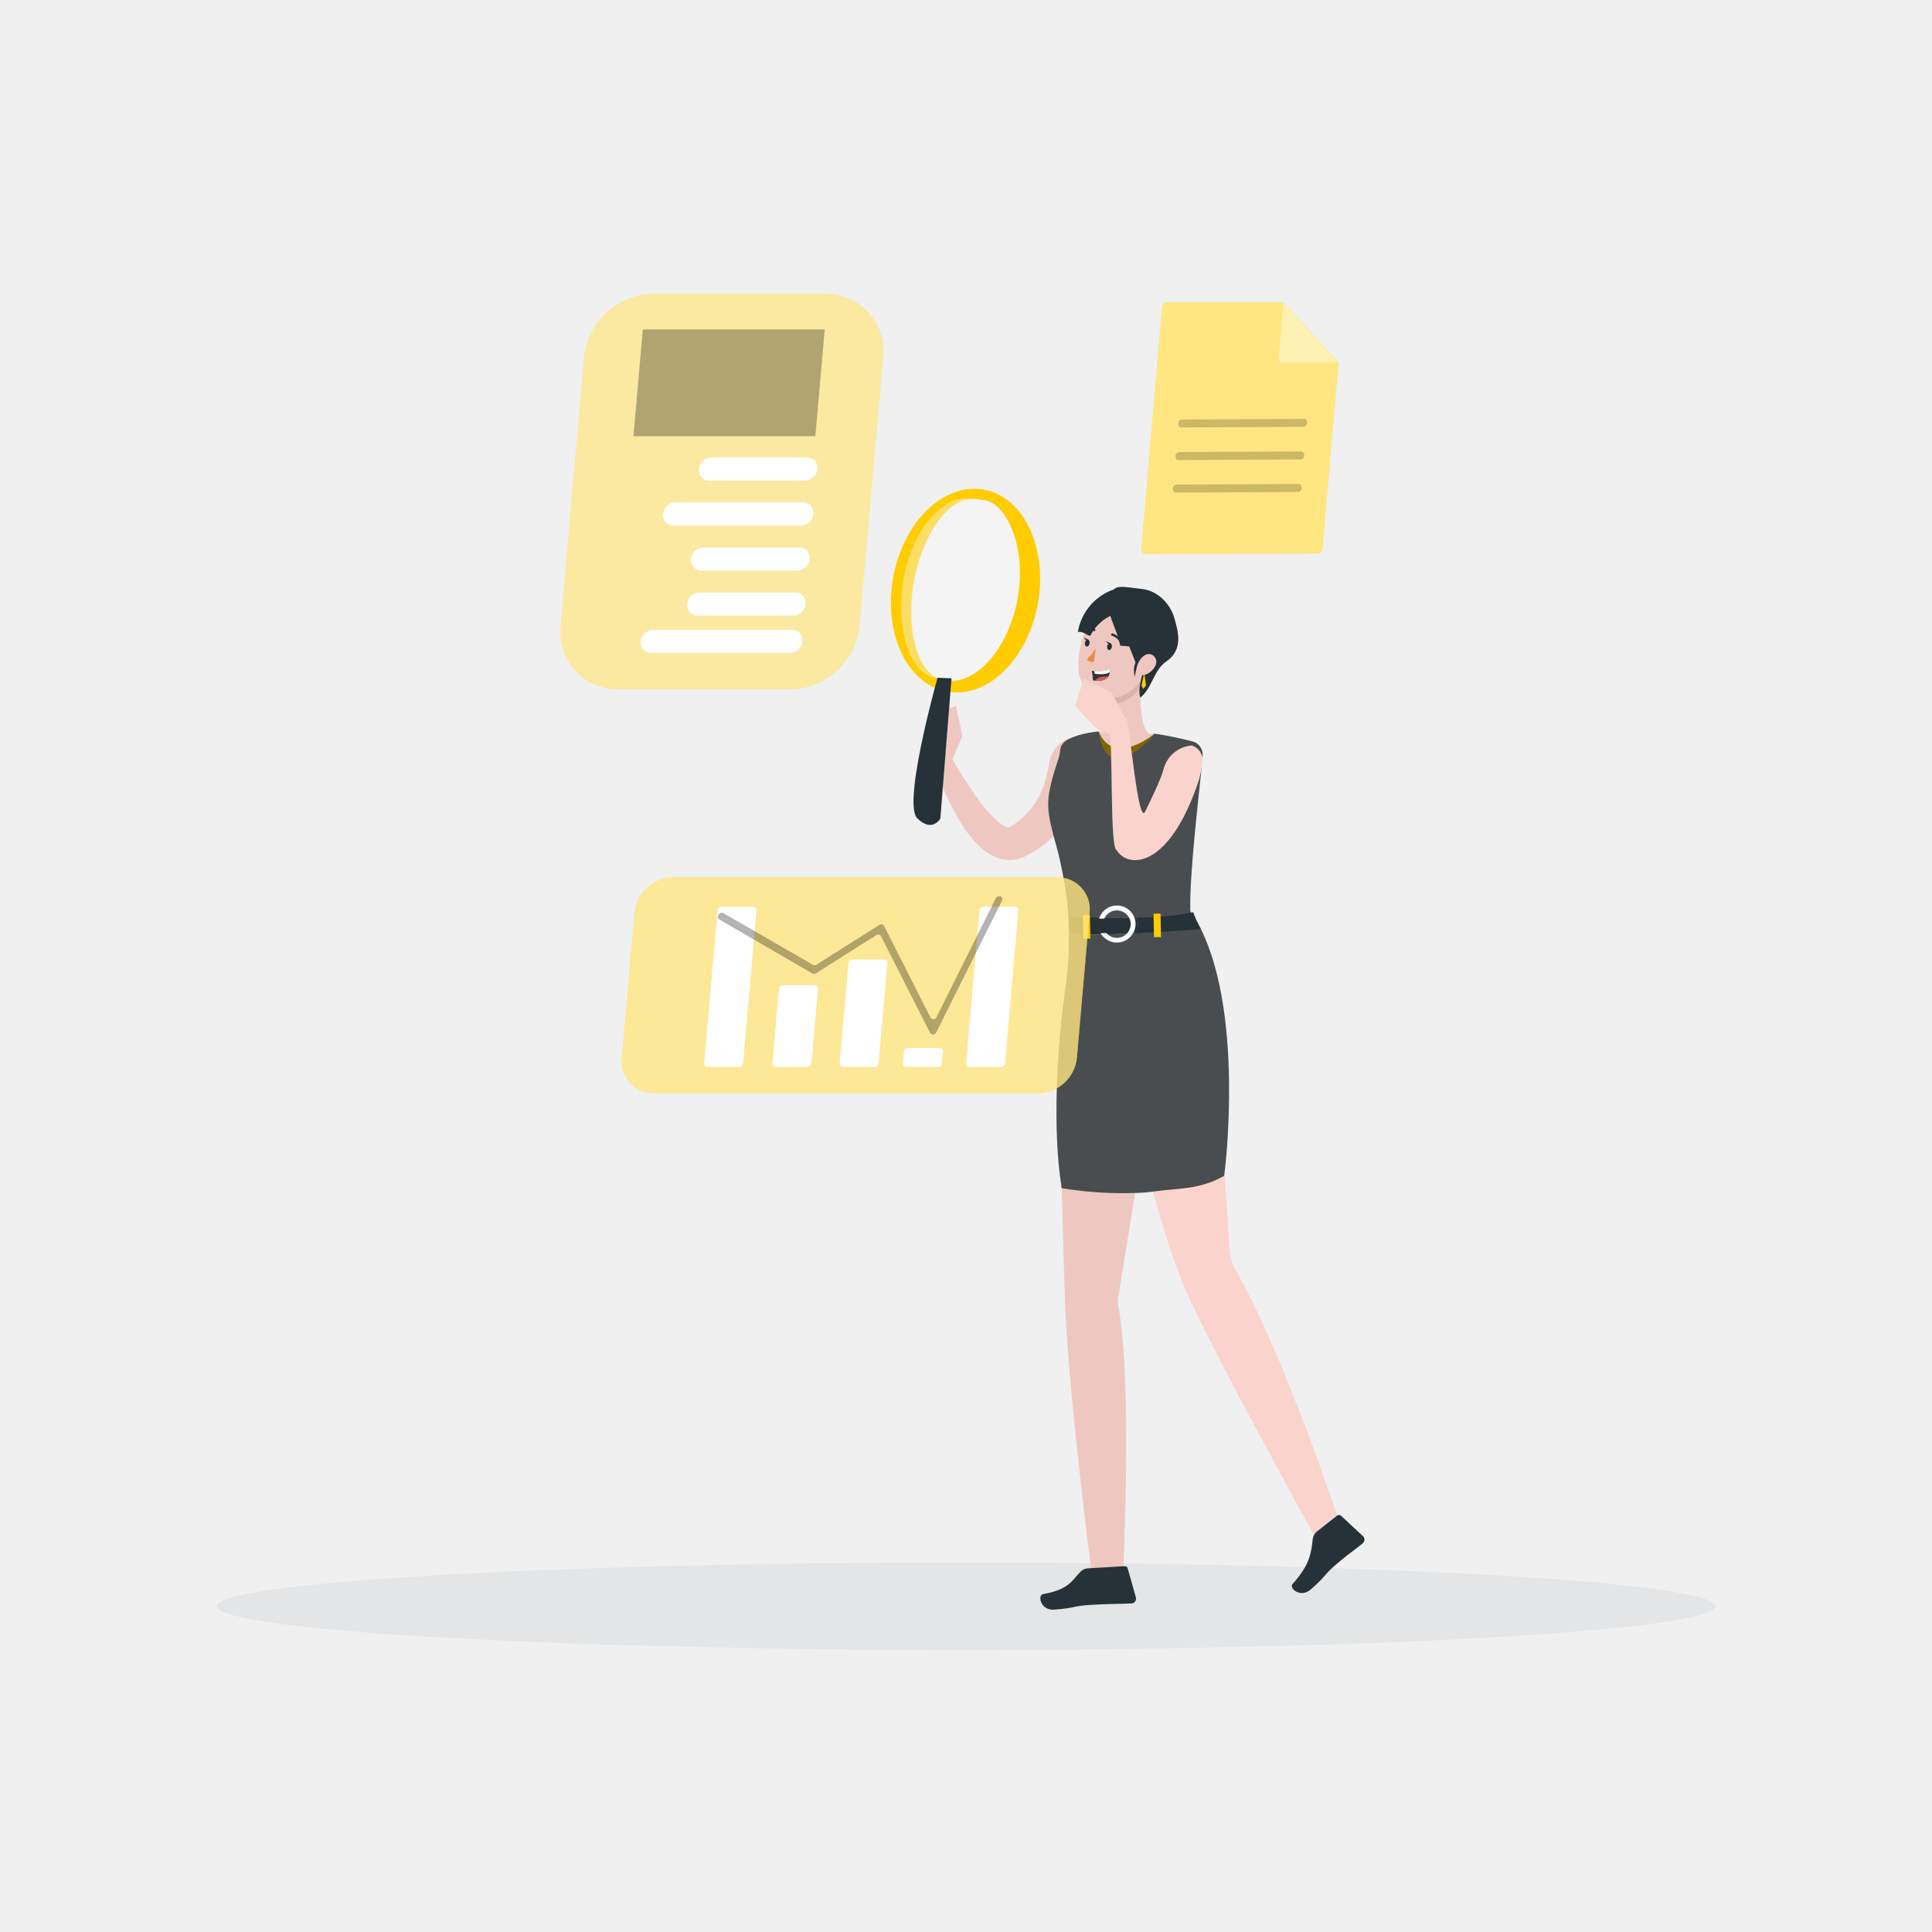
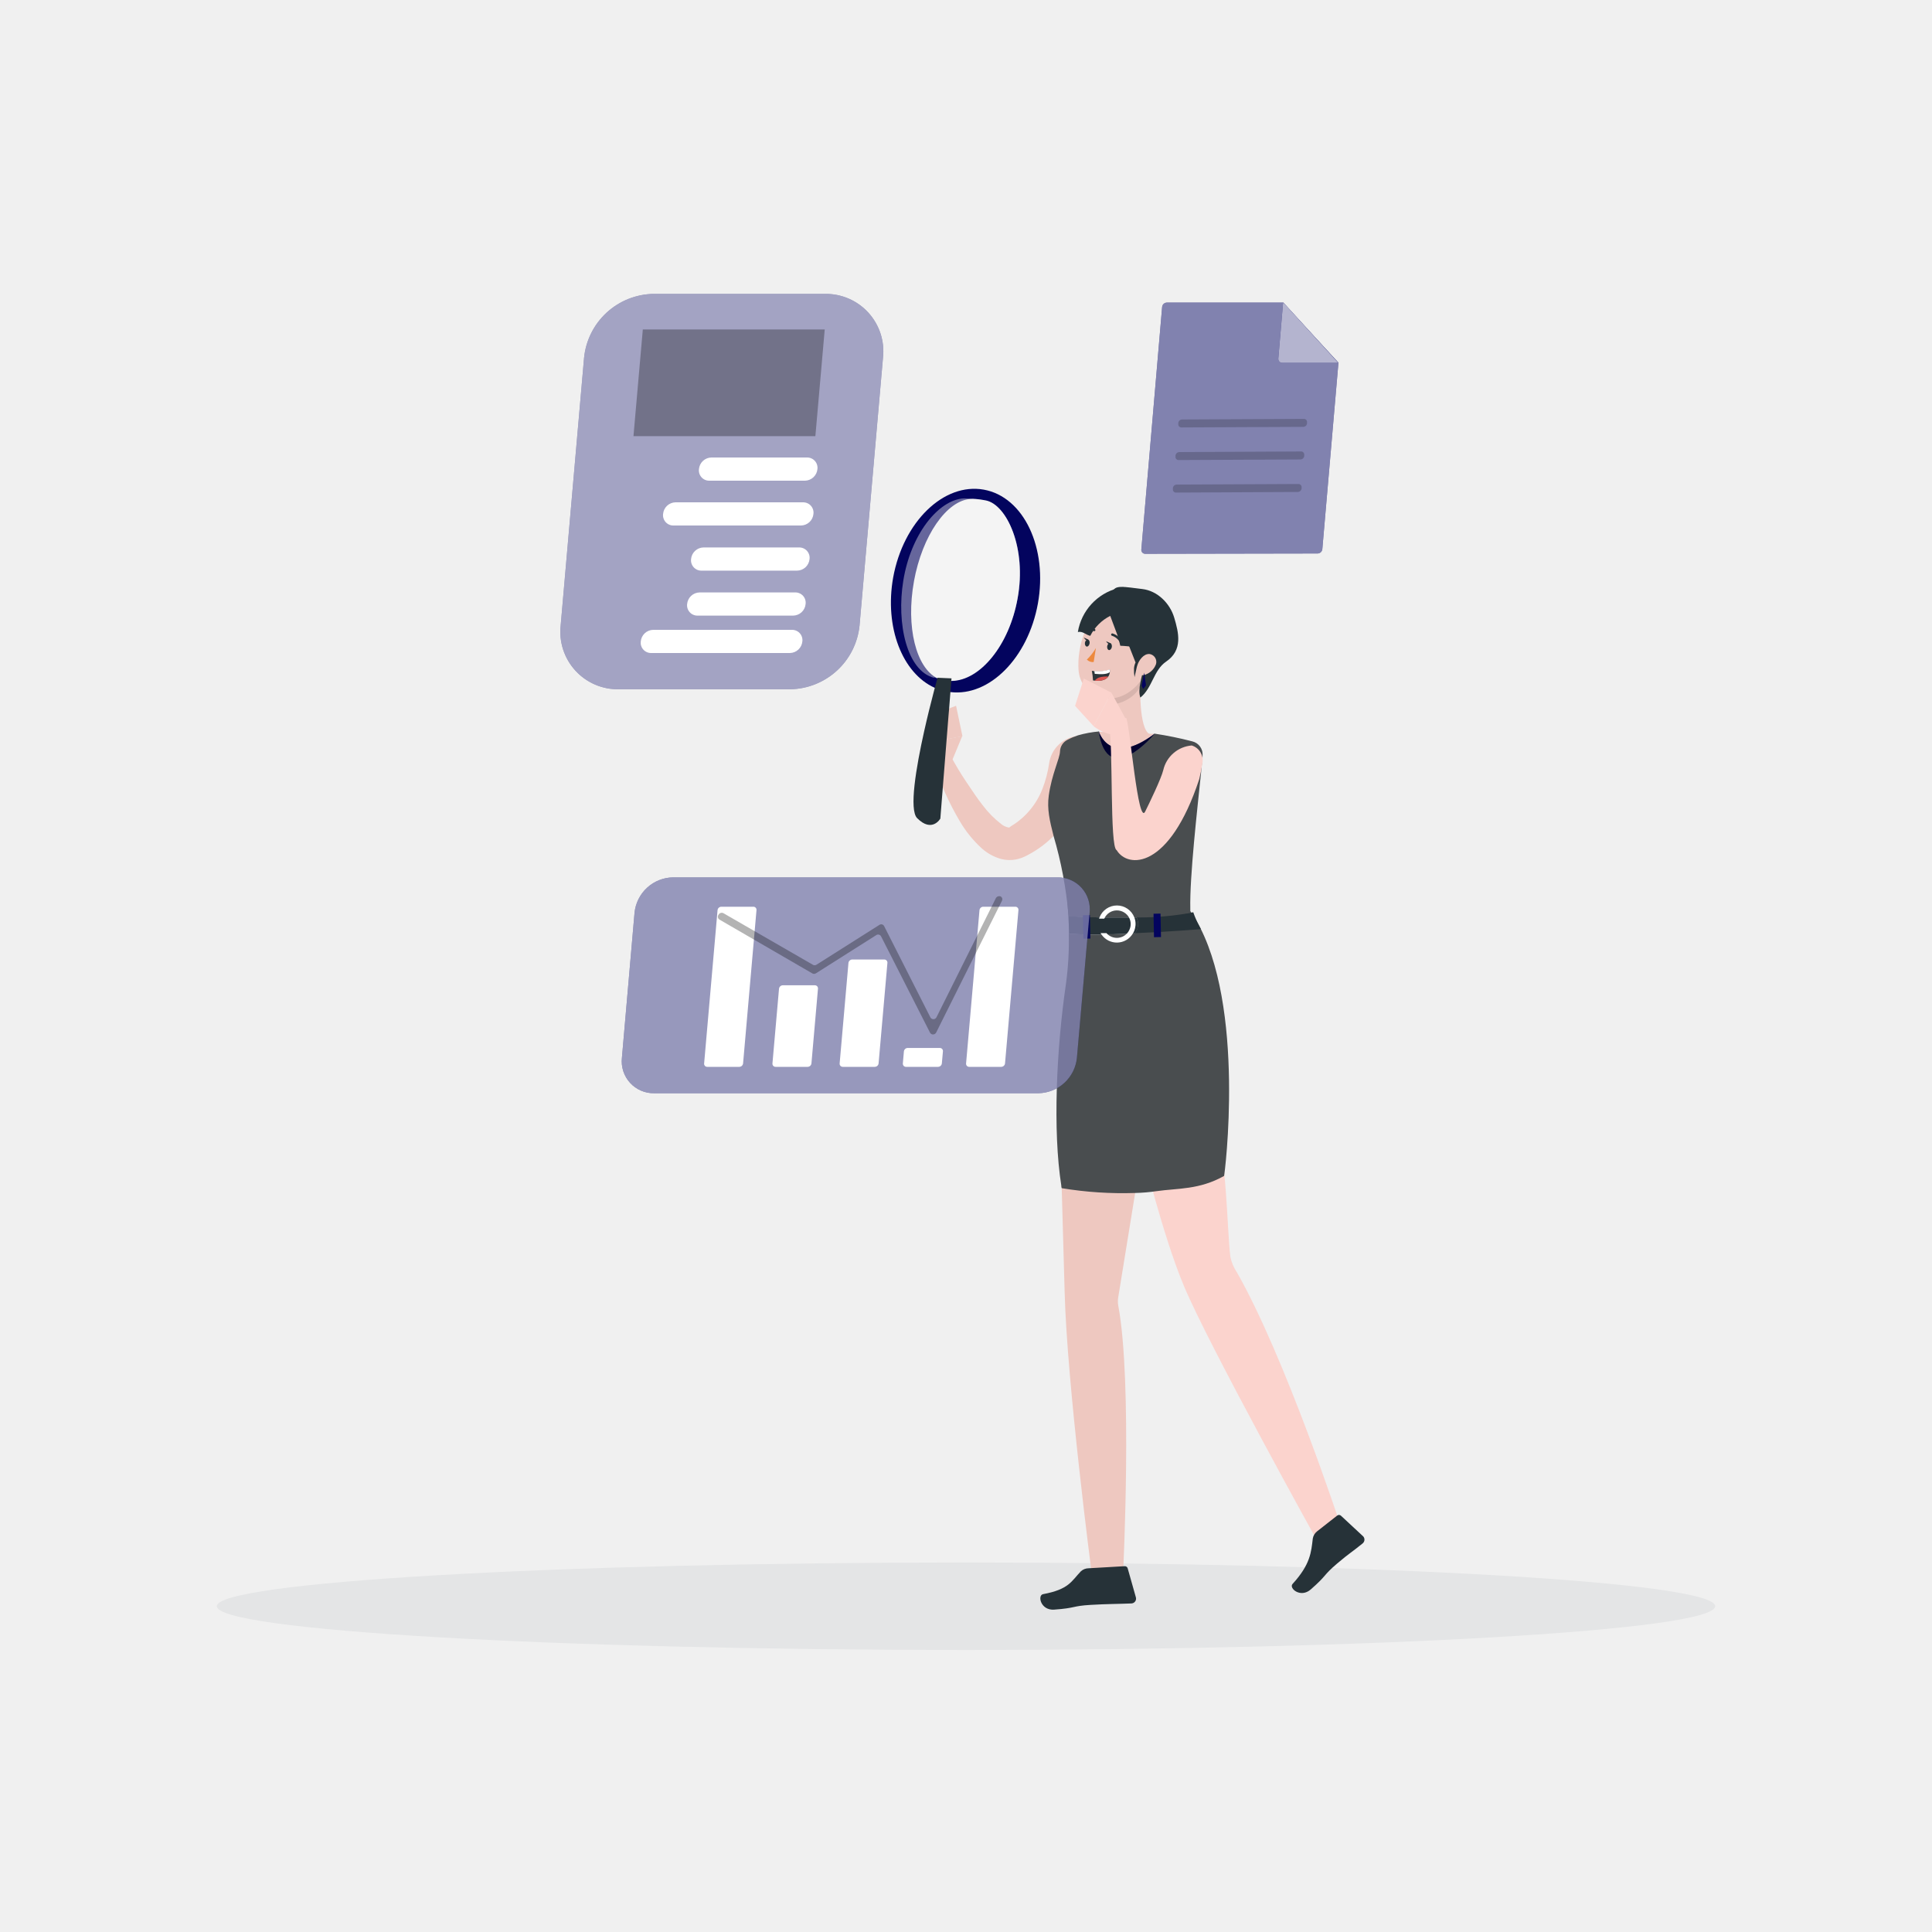
<svg xmlns="http://www.w3.org/2000/svg" width="240" height="240" viewBox="0 0 240 240" fill="none">
  <path d="M120 204.965C171.4 204.965 213.067 202.532 213.067 199.531C213.067 196.53 171.4 194.098 120 194.098C68.6 194.098 26.933 196.53 26.933 199.531C26.933 202.532 68.6 204.965 120 204.965Z" fill="#E4E5E6" />
-   <path d="M166.267 45.053L164.265 68.213C164.251 68.359 164.184 68.495 164.076 68.595C163.968 68.695 163.827 68.752 163.68 68.755L142.262 68.793C142.194 68.794 142.127 68.78 142.064 68.752C142.002 68.725 141.946 68.684 141.901 68.633C141.855 68.582 141.821 68.522 141.801 68.457C141.78 68.392 141.774 68.324 141.782 68.256L144.365 38.131C144.379 37.985 144.446 37.848 144.554 37.748C144.662 37.648 144.803 37.592 144.95 37.589H159.379L166.267 45.053Z" fill="#FFCC00" />
+   <path d="M166.267 45.053L164.265 68.213C164.251 68.359 164.184 68.495 164.076 68.595C163.968 68.695 163.827 68.752 163.68 68.755L142.262 68.793C142.194 68.794 142.127 68.78 142.064 68.752C142.002 68.725 141.946 68.684 141.901 68.633C141.855 68.582 141.821 68.522 141.801 68.457C141.78 68.392 141.774 68.324 141.782 68.256L144.365 38.131C144.379 37.985 144.446 37.848 144.554 37.748C144.662 37.648 144.803 37.592 144.95 37.589H159.379L166.267 45.053Z" fill="#03045E" />
  <g opacity="0.5">
    <path d="M166.267 45.053L164.265 68.213C164.251 68.359 164.184 68.495 164.076 68.595C163.968 68.695 163.827 68.752 163.68 68.755L142.262 68.793C142.194 68.794 142.127 68.78 142.064 68.752C142.002 68.725 141.946 68.684 141.901 68.633C141.855 68.582 141.821 68.522 141.801 68.457C141.78 68.392 141.774 68.324 141.782 68.256L144.365 38.131C144.379 37.985 144.446 37.848 144.554 37.748C144.662 37.648 144.803 37.592 144.95 37.589H159.379L166.267 45.053Z" fill="white" />
  </g>
  <path opacity="0.2" d="M161.971 52.037L146.851 52.109C146.732 52.108 146.618 52.151 146.529 52.23C146.44 52.309 146.384 52.418 146.371 52.536V52.675C146.366 52.73 146.372 52.785 146.389 52.836C146.407 52.888 146.435 52.935 146.472 52.975C146.509 53.016 146.555 53.047 146.605 53.068C146.656 53.089 146.71 53.099 146.765 53.098L161.885 53.026C162.003 53.026 162.118 52.983 162.207 52.904C162.295 52.825 162.352 52.716 162.365 52.598V52.459C162.37 52.405 162.364 52.35 162.347 52.298C162.329 52.246 162.301 52.199 162.264 52.159C162.226 52.119 162.181 52.087 162.131 52.066C162.08 52.045 162.026 52.035 161.971 52.037Z" fill="black" />
  <path opacity="0.2" d="M161.635 56.083L146.505 56.16C146.387 56.159 146.272 56.203 146.183 56.281C146.095 56.36 146.038 56.469 146.025 56.587V56.726C146.019 56.781 146.025 56.835 146.042 56.887C146.058 56.939 146.086 56.986 146.123 57.027C146.16 57.067 146.205 57.098 146.255 57.119C146.306 57.141 146.36 57.151 146.414 57.149L161.534 57.077C161.653 57.078 161.768 57.034 161.856 56.955C161.945 56.876 162.001 56.767 162.014 56.65V56.51C162.02 56.457 162.015 56.403 161.999 56.351C161.983 56.3 161.956 56.252 161.92 56.212C161.884 56.172 161.84 56.14 161.791 56.117C161.742 56.095 161.689 56.084 161.635 56.083Z" fill="black" />
  <path opacity="0.2" d="M161.299 60.125L146.179 60.197C146.06 60.196 145.946 60.239 145.857 60.318C145.768 60.397 145.712 60.506 145.699 60.624V60.763C145.693 60.818 145.698 60.873 145.715 60.925C145.732 60.977 145.76 61.024 145.797 61.065C145.833 61.105 145.878 61.137 145.929 61.159C145.979 61.181 146.033 61.191 146.088 61.19L161.208 61.114C161.326 61.114 161.441 61.071 161.53 60.992C161.618 60.913 161.675 60.804 161.688 60.686V60.547C161.693 60.493 161.687 60.439 161.67 60.387C161.653 60.336 161.625 60.288 161.588 60.249C161.552 60.209 161.507 60.177 161.457 60.156C161.407 60.134 161.353 60.124 161.299 60.125Z" fill="black" />
-   <path d="M159.394 37.546L158.798 44.534C158.79 44.602 158.797 44.671 158.817 44.736C158.837 44.801 158.871 44.861 158.917 44.912C158.962 44.962 159.018 45.003 159.08 45.031C159.143 45.058 159.21 45.072 159.278 45.072H166.243L159.394 37.546Z" fill="#FFCC00" />
+   <path d="M159.394 37.546L158.798 44.534C158.79 44.602 158.797 44.671 158.817 44.736C158.837 44.801 158.871 44.861 158.917 44.912C158.962 44.962 159.018 45.003 159.08 45.031C159.143 45.058 159.21 45.072 159.278 45.072H166.243L159.394 37.546Z" fill="#03045E" />
  <path opacity="0.7" d="M159.394 37.546L158.798 44.534C158.79 44.602 158.797 44.671 158.817 44.736C158.837 44.801 158.871 44.861 158.917 44.912C158.962 44.962 159.018 45.003 159.08 45.031C159.143 45.058 159.21 45.072 159.278 45.072H166.243L159.394 37.546Z" fill="white" />
  <g opacity="0.7">
-     <path d="M98.193 85.622H76.872C75.858 85.641 74.852 85.443 73.921 85.042C72.99 84.641 72.154 84.046 71.471 83.297C70.787 82.549 70.271 81.663 69.957 80.699C69.643 79.735 69.537 78.715 69.648 77.707L72.557 44.429C72.776 42.284 73.773 40.294 75.359 38.835C76.946 37.376 79.013 36.548 81.168 36.509H102.489C103.502 36.494 104.505 36.694 105.434 37.097C106.363 37.5 107.195 38.095 107.876 38.844C108.557 39.593 109.071 40.479 109.384 41.441C109.696 42.404 109.801 43.423 109.689 44.429L106.776 77.707C106.558 79.847 105.565 81.833 103.984 83.291C102.403 84.749 100.344 85.578 98.193 85.622Z" fill="#FFCC00" />
+     <path d="M98.193 85.622H76.872C75.858 85.641 74.852 85.443 73.921 85.042C72.99 84.641 72.154 84.046 71.471 83.297C70.787 82.549 70.271 81.663 69.957 80.699C69.643 79.735 69.537 78.715 69.648 77.707L72.557 44.429C72.776 42.284 73.773 40.294 75.359 38.835C76.946 37.376 79.013 36.548 81.168 36.509H102.489C103.502 36.494 104.505 36.694 105.434 37.097C106.363 37.5 107.195 38.095 107.876 38.844C108.557 39.593 109.071 40.479 109.384 41.441C109.696 42.404 109.801 43.423 109.689 44.429L106.776 77.707C106.558 79.847 105.565 81.833 103.984 83.291C102.403 84.749 100.344 85.578 98.193 85.622Z" fill="#03045E" />
    <path opacity="0.5" d="M98.193 85.622H76.872C75.858 85.641 74.852 85.443 73.921 85.042C72.99 84.641 72.154 84.046 71.471 83.297C70.787 82.549 70.271 81.663 69.957 80.699C69.643 79.735 69.537 78.715 69.648 77.707L72.557 44.429C72.776 42.284 73.773 40.294 75.359 38.835C76.946 37.376 79.013 36.548 81.168 36.509H102.489C103.502 36.494 104.505 36.694 105.434 37.097C106.363 37.5 107.195 38.095 107.876 38.844C108.557 39.593 109.071 40.479 109.384 41.441C109.696 42.404 109.801 43.423 109.689 44.429L106.776 77.707C106.558 79.847 105.565 81.833 103.984 83.291C102.403 84.749 100.344 85.578 98.193 85.622Z" fill="white" />
  </g>
  <path d="M98.126 81.12H80.894C80.71 81.124 80.528 81.087 80.36 81.014C80.191 80.941 80.04 80.832 79.917 80.696C79.794 80.559 79.702 80.398 79.647 80.223C79.592 80.047 79.576 79.862 79.598 79.68C79.634 79.292 79.811 78.93 80.096 78.665C80.381 78.399 80.754 78.248 81.144 78.24H98.376C98.559 78.237 98.742 78.273 98.91 78.346C99.079 78.419 99.23 78.527 99.353 78.664C99.476 78.801 99.568 78.962 99.623 79.137C99.678 79.313 99.695 79.498 99.672 79.68C99.636 80.068 99.459 80.43 99.174 80.695C98.889 80.961 98.516 81.112 98.126 81.12Z" fill="white" />
  <path d="M99.998 59.712H88.123C87.939 59.716 87.756 59.681 87.587 59.608C87.418 59.535 87.267 59.426 87.144 59.29C87.021 59.153 86.929 58.991 86.874 58.816C86.82 58.64 86.803 58.455 86.827 58.272C86.861 57.883 87.038 57.521 87.323 57.255C87.609 56.99 87.983 56.839 88.373 56.832H100.248C100.431 56.828 100.614 56.865 100.782 56.938C100.951 57.011 101.102 57.119 101.225 57.256C101.348 57.393 101.44 57.554 101.495 57.729C101.55 57.905 101.566 58.09 101.544 58.272C101.508 58.66 101.331 59.022 101.046 59.287C100.761 59.553 100.388 59.704 99.998 59.712Z" fill="white" />
  <path d="M99.509 65.28H83.669C83.485 65.284 83.302 65.249 83.133 65.176C82.964 65.103 82.813 64.994 82.69 64.858C82.567 64.721 82.475 64.559 82.42 64.383C82.365 64.208 82.349 64.022 82.373 63.84C82.407 63.452 82.583 63.091 82.867 62.825C83.152 62.559 83.524 62.408 83.913 62.4H99.753C99.937 62.397 100.119 62.433 100.288 62.506C100.456 62.579 100.607 62.687 100.73 62.824C100.853 62.961 100.945 63.122 101 63.297C101.055 63.473 101.072 63.658 101.049 63.84C101.015 64.228 100.839 64.589 100.555 64.855C100.27 65.121 99.898 65.272 99.509 65.28Z" fill="white" />
  <path d="M99.019 70.886H87.144C86.96 70.89 86.778 70.854 86.609 70.781C86.441 70.707 86.29 70.599 86.167 70.462C86.044 70.326 85.952 70.164 85.897 69.989C85.842 69.814 85.825 69.629 85.848 69.446C85.882 69.058 86.059 68.696 86.344 68.43C86.63 68.164 87.003 68.013 87.393 68.006H99.269C99.452 68.003 99.635 68.039 99.803 68.112C99.972 68.185 100.122 68.294 100.245 68.43C100.368 68.567 100.46 68.728 100.516 68.904C100.571 69.079 100.587 69.264 100.565 69.446C100.53 69.835 100.353 70.197 100.068 70.463C99.783 70.729 99.409 70.88 99.019 70.886Z" fill="white" />
  <path d="M98.529 76.474H86.654C86.471 76.477 86.288 76.441 86.12 76.368C85.951 76.295 85.8 76.186 85.677 76.049C85.555 75.913 85.462 75.752 85.407 75.576C85.352 75.401 85.335 75.216 85.358 75.034C85.394 74.645 85.571 74.284 85.856 74.018C86.141 73.753 86.514 73.601 86.904 73.594H98.779C98.963 73.589 99.146 73.625 99.315 73.698C99.484 73.771 99.635 73.879 99.758 74.016C99.881 74.153 99.973 74.314 100.028 74.49C100.082 74.666 100.099 74.851 100.075 75.034C100.041 75.422 99.864 75.784 99.579 76.05C99.293 76.316 98.919 76.467 98.529 76.474Z" fill="white" />
  <path opacity="0.3" d="M101.289 54.182H78.691L79.853 40.925H102.451L101.289 54.182Z" fill="black" />
  <path d="M135.038 91.2C135.038 91.464 135.072 91.618 135.081 91.814V92.362C135.081 92.717 135.081 93.077 135.057 93.427C135.019 94.138 134.942 94.867 134.837 95.553C134.607 96.983 134.202 98.379 133.632 99.71C132.465 102.524 130.341 104.834 127.637 106.234C127.175 106.495 126.674 106.678 126.153 106.776C125.57 106.878 124.971 106.856 124.397 106.714C123.495 106.469 122.663 106.017 121.968 105.394C120.896 104.417 119.976 103.284 119.241 102.034C117.894 99.766 116.813 97.35 116.021 94.834L118.109 93.965C118.704 95.011 119.333 96.096 120.029 97.118C120.725 98.141 121.373 99.153 122.107 100.075C122.761 100.942 123.53 101.717 124.392 102.379C124.653 102.591 124.963 102.735 125.294 102.797C125.376 102.797 125.381 102.797 125.414 102.773C125.448 102.749 125.366 102.773 125.669 102.586C127.427 101.51 128.778 99.881 129.509 97.954C129.898 96.944 130.174 95.894 130.329 94.824C130.444 93.992 130.82 93.219 131.404 92.615C131.987 92.011 132.747 91.608 133.574 91.464L135.038 91.2Z" fill="#EEC8C0" />
  <path d="M116.337 95.698C114.897 94.546 114.897 92.338 114.897 92.338L119.529 91.445L118.041 95.035L116.337 95.698Z" fill="#EEC8C0" />
  <path d="M119.558 91.454L114.926 92.342L115.445 88.963L118.766 87.672L119.558 91.454Z" fill="#EEC8C0" />
-   <path d="M116.112 85.44C116.61 85.663 117.134 85.824 117.672 85.92C117.806 85.92 117.936 85.963 118.07 85.973C122.899 86.553 127.699 81.739 128.928 74.99C130.176 68.073 127.181 61.718 122.208 60.825C117.235 59.933 112.209 64.819 110.952 71.741C109.848 77.933 112.104 83.645 116.112 85.44ZM113.534 72.211C114.571 66.509 117.6 62.194 120.542 61.982C120.758 61.958 120.975 61.958 121.19 61.982C121.622 62.016 122.052 62.077 122.477 62.165C125.083 62.693 127.536 68.097 126.413 74.299C125.385 80.16 121.742 84.576 118.185 84.59C117.944 84.597 117.703 84.579 117.465 84.537H117.417H117.249L117.144 84.513C116.904 84.461 116.672 84.379 116.453 84.269C113.803 82.958 112.512 77.889 113.534 72.225V72.211Z" fill="#FFCC00" />
+   <path d="M116.112 85.44C116.61 85.663 117.134 85.824 117.672 85.92C117.806 85.92 117.936 85.963 118.07 85.973C122.899 86.553 127.699 81.739 128.928 74.99C130.176 68.073 127.181 61.718 122.208 60.825C117.235 59.933 112.209 64.819 110.952 71.741C109.848 77.933 112.104 83.645 116.112 85.44ZM113.534 72.211C114.571 66.509 117.6 62.194 120.542 61.982C120.758 61.958 120.975 61.958 121.19 61.982C121.622 62.016 122.052 62.077 122.477 62.165C125.083 62.693 127.536 68.097 126.413 74.299C125.385 80.16 121.742 84.576 118.185 84.59C117.944 84.597 117.703 84.579 117.465 84.537H117.417H117.249L117.144 84.513C116.904 84.461 116.672 84.379 116.453 84.269C113.803 82.958 112.512 77.889 113.534 72.225V72.211Z" fill="#03045E" />
  <path opacity="0.4" d="M116.03 84.201C116.027 84.182 116.027 84.163 116.03 84.144L117.902 84.581C121.766 84.581 125.342 80.136 126.417 74.333C127.56 68.131 125.16 62.755 122.318 62.198C121.857 62.106 121.39 62.04 120.921 62.002C120.53 61.947 120.136 61.917 119.74 61.91C116.544 62.088 113.126 66.422 112.209 72.149C111.345 77.467 112.656 83.338 116.03 84.201Z" fill="#FAFAFA" />
  <path d="M113.933 101.635C115.785 103.498 116.813 101.688 116.813 101.688L116.961 99.811L117.633 91.358L117.84 88.747L117.883 88.267L118.061 86.011L118.171 84.605L118.2 84.269L116.453 84.192C116.45 84.211 116.45 84.23 116.453 84.249C116.409 84.394 116.289 84.83 116.117 85.469C116.073 85.651 116.016 85.848 115.963 86.069C115.641 87.288 115.214 88.997 114.801 90.845C113.803 95.314 112.905 100.603 113.933 101.635Z" fill="#263238" />
  <path d="M131.774 143.472C131.774 143.472 132.158 156.955 132.254 160.488C132.542 171.888 135.59 195.254 135.59 195.254L139.526 195.144C139.526 195.144 140.688 171.653 138.917 162.206C138.852 161.844 138.852 161.474 138.917 161.112L141.657 144.24L131.774 143.472Z" fill="#EEC8C0" />
  <path d="M141.888 142.93C141.888 142.93 144.446 153.49 147.072 159.754C150.249 167.318 163.872 191.851 163.872 191.851L166.493 189.389C166.493 189.389 159.662 168.624 153.672 158.088C153.268 157.496 152.986 156.831 152.841 156.13C152.419 152.842 152.4 143.218 150.921 139.877L141.888 142.93Z" fill="#FBD3CD" />
  <path d="M149.385 93.878C149.385 93.931 149.385 93.979 149.385 94.037C149.385 94.037 149.385 94.094 149.385 94.037C149.342 94.517 149.28 95.145 149.212 95.832C149.215 95.845 149.215 95.858 149.212 95.87C148.732 100.56 147.772 108.883 147.864 112.925C147.871 112.982 147.871 113.04 147.864 113.098C147.858 113.212 147.837 113.325 147.801 113.434C147.709 113.731 147.535 113.998 147.299 114.202C147.063 114.406 146.775 114.541 146.467 114.59C144.918 114.849 143.355 115.017 141.787 115.094H141.417C141.439 114.969 141.449 114.842 141.446 114.715C141.44 114.455 141.376 114.199 141.259 113.966C140.136 113.966 139.008 113.966 137.961 113.966H137.563C135.388 113.928 133.579 113.842 132.792 113.798C132.794 113.845 132.794 113.891 132.792 113.938C132.776 113.892 132.763 113.845 132.753 113.798C132.74 113.75 132.732 113.7 132.729 113.65C132.441 110.331 131.822 107.049 130.881 103.853C130.401 101.971 130.051 100.493 130.281 98.837C130.66 96.125 131.649 94.253 131.678 93.346C131.688 93.045 131.778 92.752 131.941 92.499C132.103 92.245 132.331 92.04 132.6 91.906C133.022 91.683 133.462 91.496 133.915 91.344C134.769 91.1 135.645 90.939 136.531 90.864V90.888L136.728 91.641L136.761 91.685L137.721 92.942L138.004 93.005L139.224 93.264L140.544 93.019L140.764 92.981L142.598 91.8L143.275 91.253L143.356 91.166L143.4 91.133C144.983 91.37 146.554 91.69 148.104 92.093C148.497 92.185 148.844 92.417 149.08 92.745C149.315 93.073 149.424 93.476 149.385 93.878Z" fill="#494D4F" />
  <path d="M142.608 91.056C141.355 89.813 141.677 84.062 141.677 84.062L138.192 86.582C138.192 86.582 138.081 90.134 137.232 90.845C137.04 91.013 136.752 90.883 136.502 90.907L136.742 91.805L137.438 92.904L138.369 93.528L139.713 93.49L140.913 93.11L142.267 92.107L143.366 91.147C143.145 91.128 142.79 91.234 142.608 91.056Z" fill="#EEC8C0" />
  <path opacity="0.1" d="M137.971 87.571C140.304 87.24 141.331 85.992 141.811 85.017L141.681 84.058L138.197 86.578L137.971 87.571Z" fill="black" />
  <path d="M135.23 194.817L139.713 194.558C139.795 194.553 139.877 194.576 139.944 194.623C140.011 194.67 140.06 194.739 140.083 194.817L141.1 198.417C141.123 198.493 141.131 198.573 141.122 198.651C141.114 198.73 141.09 198.806 141.052 198.875C141.014 198.944 140.963 199.005 140.901 199.054C140.839 199.104 140.768 199.14 140.692 199.161C140.652 199.175 140.61 199.183 140.568 199.185C138.95 199.253 137.51 199.243 135.499 199.363C133.123 199.502 133.742 199.752 130.953 199.953C129.273 200.073 128.856 198.177 129.566 198.033C132.801 197.433 133.084 196.43 134.275 195.187C134.537 194.951 134.877 194.819 135.23 194.817Z" fill="#263238" />
  <path d="M163.613 190.229L166.109 188.27C166.173 188.219 166.252 188.191 166.334 188.191C166.416 188.191 166.496 188.219 166.56 188.27L169.257 190.776C169.32 190.823 169.374 190.882 169.414 190.95C169.454 191.018 169.48 191.093 169.491 191.171C169.503 191.249 169.498 191.328 169.479 191.405C169.459 191.481 169.425 191.553 169.377 191.616C169.353 191.651 169.324 191.683 169.291 191.712C168.043 192.739 167.625 192.931 166.094 194.237C164.285 195.778 164.928 195.605 162.825 197.448C161.558 198.557 160.08 197.299 160.565 196.766C162.787 194.333 162.878 192.83 163.08 191.122C163.14 190.768 163.33 190.45 163.613 190.229Z" fill="#263238" />
  <path d="M148.545 114.24C148.373 113.942 148.195 113.659 148.003 113.381C147.946 113.284 147.882 113.19 147.811 113.102C147.744 113.002 147.677 112.901 147.605 112.81L132.585 112.008C132.585 112.008 132.657 112.704 132.72 113.827C133.507 113.87 135.317 113.957 137.491 113.995H137.889C138.936 113.995 140.064 113.995 141.187 113.995C141.304 114.228 141.368 114.484 141.374 114.744C141.377 114.871 141.367 114.998 141.345 115.123C141.29 115.426 141.16 115.71 140.966 115.949C140.045 115.997 139.109 116.03 138.206 116.059H137.726C136.075 116.13 134.421 116.104 132.773 115.982C132.816 118.078 132.696 120.174 132.413 122.251C131.237 130.282 130.761 140.458 131.841 147.293V147.36C131.841 147.442 131.87 147.518 131.889 147.6C134.903 148.097 137.957 148.296 141.009 148.195C141.9 148.176 142.788 148.101 143.669 147.97C146.285 147.595 148.992 147.811 152.059 146.078C152.117 146.064 154.809 124.896 148.545 114.24Z" fill="#494D4F" />
  <path d="M141.393 114.744C141.396 114.871 141.386 114.998 141.365 115.123C141.309 115.426 141.179 115.71 140.985 115.949C140.064 115.997 139.128 116.03 138.225 116.059H137.745C136.094 116.13 134.44 116.104 132.792 115.982C132.792 115.224 132.758 114.542 132.725 113.957C132.727 113.91 132.727 113.864 132.725 113.818C133.512 113.861 135.321 113.947 137.496 113.986H137.894C138.941 113.986 140.069 113.986 141.192 113.986C141.315 114.22 141.384 114.479 141.393 114.744Z" fill="#263238" />
  <path d="M149.184 115.421C149.184 115.421 145.373 115.738 141.441 115.901L140.985 115.925C141.179 115.686 141.309 115.402 141.365 115.099C141.386 114.974 141.396 114.847 141.393 114.72C141.387 114.46 141.323 114.204 141.206 113.971H141.6C143.661 113.961 145.718 113.779 147.749 113.429C147.835 113.429 147.921 113.39 148.003 113.371L148.229 113.318C148.436 113.923 148.694 114.51 149.001 115.07L149.184 115.421Z" fill="#263238" />
-   <path d="M136.488 90.816C136.488 90.816 137.76 95.381 143.405 91.166C143.405 91.166 137.582 98.174 136.488 90.816Z" fill="#FFCC00" />
+   <path d="M136.488 90.816C136.488 90.816 137.76 95.381 143.405 91.166C143.405 91.166 137.582 98.174 136.488 90.816Z" fill="#03045E" />
  <path opacity="0.5" d="M136.488 90.816C136.488 90.816 137.76 95.381 143.405 91.166C143.405 91.166 137.582 98.174 136.488 90.816Z" fill="black" />
  <path d="M138.389 93.528C138.49 93.514 138.592 93.521 138.69 93.549C138.789 93.577 138.879 93.625 138.957 93.691C139.035 93.757 139.099 93.838 139.143 93.93C139.188 94.022 139.212 94.122 139.215 94.224C139.218 94.326 139.2 94.427 139.161 94.521C139.122 94.616 139.064 94.701 138.99 94.771C138.916 94.841 138.828 94.895 138.732 94.929C138.636 94.963 138.534 94.976 138.432 94.968L138.389 93.528Z" fill="white" />
  <path d="M143.035 80.342C142.368 83.318 142.147 84.585 140.385 85.882C137.731 87.835 134.222 86.362 133.982 83.251C133.776 80.448 134.899 76.051 138.033 75.336C138.723 75.174 139.443 75.191 140.125 75.385C140.807 75.579 141.428 75.945 141.929 76.446C142.43 76.948 142.794 77.569 142.988 78.251C143.181 78.932 143.198 79.652 143.035 80.342Z" fill="#EEC8C0" />
  <path d="M138.12 80.357C138.077 80.602 137.913 80.779 137.76 80.755C137.606 80.731 137.501 80.51 137.539 80.275C137.577 80.04 137.741 79.853 137.899 79.877C138.057 79.901 138.144 80.121 138.12 80.357Z" fill="#263238" />
  <path d="M135.355 79.92C135.312 80.169 135.153 80.342 134.995 80.318C134.837 80.294 134.736 80.073 134.774 79.838C134.813 79.603 134.976 79.416 135.134 79.445C135.293 79.474 135.393 79.68 135.355 79.92Z" fill="#263238" />
  <path d="M135.201 79.459L134.645 79.195C134.645 79.195 134.87 79.704 135.201 79.459Z" fill="#263238" />
  <path d="M136.137 80.501C135.83 81.031 135.451 81.516 135.009 81.941C135.121 82.05 135.254 82.133 135.401 82.185C135.548 82.237 135.704 82.257 135.859 82.243L136.137 80.501Z" fill="#ED893E" />
  <path d="M139.305 79.982C139.274 79.982 139.245 79.972 139.22 79.954C139.195 79.936 139.176 79.911 139.166 79.882C139.065 79.667 138.921 79.476 138.743 79.32C138.564 79.163 138.355 79.046 138.129 78.974C138.092 78.962 138.061 78.936 138.043 78.901C138.025 78.865 138.021 78.825 138.033 78.787C138.044 78.751 138.069 78.721 138.102 78.703C138.136 78.685 138.175 78.681 138.211 78.691C138.483 78.775 138.734 78.916 138.946 79.106C139.158 79.296 139.327 79.529 139.44 79.79C139.446 79.808 139.448 79.827 139.446 79.846C139.444 79.865 139.439 79.883 139.43 79.9C139.421 79.916 139.409 79.931 139.394 79.943C139.379 79.954 139.362 79.963 139.344 79.968C139.333 79.976 139.319 79.981 139.305 79.982Z" fill="#263238" />
  <path d="M134.731 78.513C134.705 78.513 134.679 78.505 134.656 78.492C134.633 78.479 134.615 78.46 134.601 78.437C134.584 78.403 134.579 78.364 134.589 78.328C134.599 78.291 134.622 78.26 134.654 78.24C134.852 78.116 135.078 78.041 135.311 78.024C135.545 78.006 135.779 78.046 135.993 78.139C136.01 78.147 136.025 78.158 136.038 78.171C136.05 78.185 136.06 78.201 136.066 78.219C136.073 78.236 136.075 78.254 136.074 78.273C136.073 78.291 136.069 78.31 136.061 78.326C136.052 78.343 136.041 78.359 136.027 78.371C136.013 78.383 135.996 78.393 135.978 78.399C135.96 78.405 135.941 78.407 135.922 78.405C135.903 78.403 135.885 78.398 135.869 78.389C135.699 78.32 135.516 78.292 135.334 78.308C135.152 78.324 134.977 78.383 134.822 78.48C134.796 78.501 134.764 78.513 134.731 78.513Z" fill="#263238" />
  <path d="M137.966 79.915L137.409 79.656C137.409 79.656 137.635 80.16 137.966 79.915Z" fill="#263238" />
  <path d="M144.849 82.195C143.289 83.261 143.141 85.488 141.657 86.654C141.293 85.632 141.873 83.986 142.137 82.776C142.186 82.647 142.186 82.506 142.137 82.377C142.017 82.181 141.686 82.229 141.537 82.411C141.416 82.613 141.361 82.848 141.379 83.083C141.331 82.968 141.288 82.853 141.245 82.742C141.139 83.222 141.043 83.659 140.937 84.115C140.878 83.762 140.855 83.403 140.87 83.045C140.886 82.784 140.951 82.528 141.062 82.291C136.881 71.832 137.385 72.653 141.897 73.171C143.769 73.387 145.339 74.933 145.872 76.747C146.405 78.561 146.985 80.75 144.849 82.195Z" fill="#263238" />
  <path d="M143.481 82.781C143.205 83.29 142.74 83.669 142.185 83.837C141.451 84.048 141.072 83.39 141.269 82.685C141.456 82.051 142.056 81.182 142.8 81.245C142.963 81.269 143.118 81.335 143.25 81.435C143.382 81.535 143.487 81.666 143.554 81.817C143.622 81.968 143.651 82.134 143.638 82.299C143.626 82.464 143.572 82.623 143.481 82.761V82.781Z" fill="#EEC8C0" />
  <path d="M135.633 83.328C135.71 83.724 135.758 84.125 135.777 84.528L135.993 84.552C136.953 84.653 137.433 84.379 137.673 84.048C137.776 83.889 137.842 83.708 137.865 83.52C137.881 83.409 137.881 83.295 137.865 83.184C137.246 83.383 136.592 83.45 135.945 83.381L135.633 83.328Z" fill="#2E353A" />
  <path d="M135.945 83.357L135.993 83.707C136.901 83.798 137.553 83.746 137.865 83.496C137.881 83.385 137.881 83.271 137.865 83.16C137.246 83.359 136.592 83.426 135.945 83.357Z" fill="white" />
  <path d="M135.993 84.552C136.953 84.653 137.433 84.379 137.673 84.048C137.307 84.018 136.938 84.052 136.584 84.149C136.349 84.217 136.143 84.359 135.993 84.552Z" fill="#DE5753" />
-   <path d="M142.137 83.563L141.811 85.171L142.013 85.589L142.363 85.152L142.137 83.563Z" fill="#FFCC00" />
+   <path d="M142.137 83.563L141.811 85.171L142.013 85.589L142.363 85.152L142.137 83.563Z" fill="#03045E" />
  <path d="M149.385 94.699C149.284 95.403 149.146 96.102 148.973 96.792C145.248 108.091 140.078 107.89 138.71 105.6C137.832 105.274 138.312 92.433 137.75 89.856L139.905 89.179C140.385 90.273 141.369 102.658 142.262 100.805C142.742 99.845 144.259 96.706 144.509 95.654C144.698 94.837 145.143 94.102 145.778 93.554C146.413 93.006 147.205 92.674 148.041 92.606C148.477 92.739 148.852 93.022 149.098 93.406C149.344 93.789 149.446 94.248 149.385 94.699Z" fill="#FBD3CD" />
  <path d="M139.353 91.224C137.553 91.622 135.849 90.216 135.849 90.216L138.062 86.049L139.925 89.462L139.353 91.224Z" fill="#FBD3CD" />
  <path d="M138.072 86.049L135.859 90.216L133.55 87.686L134.635 84.293L138.072 86.049Z" fill="#FBD3CD" />
  <path d="M138.878 73.066C137.609 73.392 136.462 74.08 135.578 75.046C134.693 76.013 134.109 77.216 133.896 78.509C134.529 78.389 134.813 78.835 135.437 78.989C135.976 77.917 136.846 77.047 137.918 76.507C138.209 77.278 138.499 78.054 138.787 78.835C138.945 79.257 139.166 80.218 139.166 80.218C139.782 80.24 140.396 80.303 141.005 80.405C141.005 80.405 141.806 77.299 141.048 75.225C140.726 74.342 140.333 73.406 139.526 72.926L138.878 73.066Z" fill="#263238" />
-   <path d="M144.164 113.488L143.295 113.506L143.355 116.423L144.224 116.406L144.164 113.488Z" fill="#FFCC00" />
-   <path d="M135.39 113.673L134.521 113.691L134.582 116.609L135.45 116.591L135.39 113.673Z" fill="#FFCC00" />
+   <path d="M144.164 113.488L143.295 113.506L143.355 116.423L144.224 116.406L144.164 113.488Z" fill="#03045E" />
+   <path d="M135.39 113.673L134.521 113.691L134.582 116.609L135.45 116.591L135.39 113.673Z" fill="#03045E" />
  <path d="M140.909 113.957C140.739 113.522 140.442 113.148 140.057 112.885C139.671 112.621 139.215 112.481 138.749 112.481C138.282 112.481 137.826 112.621 137.44 112.885C137.055 113.148 136.758 113.522 136.589 113.957L136.526 114.12H137.174L137.208 114.053C137.345 113.77 137.557 113.531 137.821 113.362C138.086 113.192 138.391 113.099 138.705 113.093C139.033 113.085 139.357 113.172 139.637 113.342C139.918 113.512 140.144 113.758 140.289 114.053C140.396 114.271 140.453 114.51 140.457 114.754C140.459 114.873 140.45 114.992 140.429 115.109C140.371 115.39 140.248 115.653 140.069 115.877C139.914 116.066 139.72 116.22 139.5 116.329C139.281 116.437 139.041 116.497 138.796 116.505C138.551 116.513 138.308 116.468 138.082 116.374C137.856 116.279 137.653 116.138 137.486 115.958L137.453 115.915H136.709L136.838 116.098C137.059 116.414 137.355 116.671 137.699 116.844C138.044 117.017 138.427 117.102 138.812 117.09C139.198 117.078 139.574 116.97 139.908 116.776C140.241 116.582 140.521 116.307 140.721 115.978C140.886 115.715 140.992 115.42 141.033 115.114C141.058 114.984 141.068 114.852 141.062 114.72C141.057 114.458 141.005 114.2 140.909 113.957Z" fill="white" />
  <g opacity="0.8">
-     <path d="M128.985 135.806H81.269C80.706 135.816 80.148 135.707 79.631 135.484C79.114 135.262 78.65 134.932 78.27 134.517C77.891 134.101 77.604 133.61 77.429 133.075C77.254 132.54 77.195 131.974 77.256 131.414L78.825 113.381C78.947 112.187 79.503 111.08 80.388 110.27C81.273 109.46 82.426 109.004 83.625 108.989H131.347C131.91 108.979 132.468 109.088 132.984 109.311C133.501 109.533 133.965 109.863 134.344 110.279C134.723 110.694 135.009 111.186 135.184 111.721C135.358 112.256 135.416 112.822 135.355 113.381L133.776 131.414C133.654 132.606 133.099 133.711 132.216 134.521C131.333 135.331 130.183 135.788 128.985 135.806Z" fill="#FFCC00" />
+     <path d="M128.985 135.806H81.269C80.706 135.816 80.148 135.707 79.631 135.484C79.114 135.262 78.65 134.932 78.27 134.517C77.891 134.101 77.604 133.61 77.429 133.075C77.254 132.54 77.195 131.974 77.256 131.414L78.825 113.381C78.947 112.187 79.503 111.08 80.388 110.27C81.273 109.46 82.426 109.004 83.625 108.989H131.347C131.91 108.979 132.468 109.088 132.984 109.311C133.501 109.533 133.965 109.863 134.344 110.279C134.723 110.694 135.009 111.186 135.184 111.721C135.358 112.256 135.416 112.822 135.355 113.381L133.776 131.414C133.654 132.606 133.099 133.711 132.216 134.521C131.333 135.331 130.183 135.788 128.985 135.806Z" fill="#03045E" />
    <path opacity="0.5" d="M128.985 135.806H81.269C80.706 135.816 80.148 135.707 79.631 135.484C79.114 135.262 78.65 134.932 78.27 134.517C77.891 134.101 77.604 133.61 77.429 133.075C77.254 132.54 77.195 131.974 77.256 131.414L78.825 113.381C78.947 112.187 79.503 111.08 80.388 110.27C81.273 109.46 82.426 109.004 83.625 108.989H131.347C131.91 108.979 132.468 109.088 132.984 109.311C133.501 109.533 133.965 109.863 134.344 110.279C134.723 110.694 135.009 111.186 135.184 111.721C135.358 112.256 135.416 112.822 135.355 113.381L133.776 131.414C133.654 132.606 133.099 133.711 132.216 134.521C131.333 135.331 130.183 135.788 128.985 135.806Z" fill="white" />
  </g>
  <path d="M91.829 132.528H87.854C87.8 132.529 87.746 132.518 87.695 132.497C87.645 132.475 87.601 132.443 87.564 132.402C87.528 132.362 87.501 132.314 87.484 132.262C87.468 132.21 87.463 132.155 87.47 132.101L89.136 113.064C89.149 112.946 89.205 112.837 89.294 112.758C89.382 112.679 89.497 112.636 89.616 112.637H93.585C93.64 112.636 93.694 112.646 93.745 112.668C93.795 112.69 93.84 112.722 93.876 112.762C93.913 112.803 93.941 112.851 93.958 112.903C93.975 112.955 93.98 113.01 93.974 113.064L92.308 132.101C92.295 132.219 92.239 132.328 92.15 132.407C92.062 132.485 91.947 132.529 91.829 132.528Z" fill="white" />
  <path d="M124.368 132.528H120.398C120.344 132.529 120.289 132.518 120.239 132.497C120.189 132.475 120.144 132.443 120.107 132.403C120.07 132.362 120.043 132.314 120.026 132.262C120.009 132.21 120.003 132.155 120.01 132.101L121.675 113.064C121.688 112.946 121.744 112.837 121.833 112.758C121.922 112.679 122.036 112.636 122.155 112.637H126.13C126.184 112.636 126.238 112.648 126.287 112.67C126.337 112.691 126.381 112.724 126.418 112.764C126.454 112.804 126.481 112.852 126.498 112.904C126.514 112.955 126.52 113.01 126.514 113.064L124.848 132.101C124.835 132.219 124.779 132.328 124.69 132.407C124.601 132.485 124.487 132.529 124.368 132.528Z" fill="white" />
  <path d="M108.662 132.528H104.693C104.638 132.529 104.584 132.518 104.533 132.497C104.483 132.475 104.438 132.443 104.401 132.403C104.364 132.362 104.337 132.314 104.32 132.262C104.303 132.21 104.298 132.155 104.304 132.101L105.398 119.621C105.411 119.503 105.467 119.394 105.556 119.315C105.645 119.236 105.759 119.193 105.878 119.194H109.848C109.902 119.193 109.957 119.203 110.007 119.225C110.057 119.246 110.102 119.279 110.139 119.319C110.176 119.36 110.204 119.407 110.22 119.459C110.237 119.511 110.243 119.566 110.237 119.621L109.142 132.101C109.129 132.219 109.073 132.328 108.984 132.407C108.895 132.485 108.781 132.529 108.662 132.528Z" fill="white" />
  <path d="M100.315 132.528H96.345C96.291 132.529 96.236 132.518 96.186 132.497C96.136 132.475 96.091 132.443 96.054 132.403C96.017 132.362 95.99 132.314 95.973 132.262C95.956 132.21 95.95 132.155 95.957 132.101L96.772 122.822C96.786 122.704 96.842 122.596 96.93 122.517C97.019 122.438 97.134 122.394 97.252 122.395H101.222C101.277 122.394 101.331 122.405 101.381 122.426C101.432 122.448 101.477 122.48 101.513 122.521C101.55 122.561 101.578 122.609 101.595 122.661C101.612 122.713 101.617 122.768 101.611 122.822L100.8 132.101C100.787 132.22 100.73 132.329 100.64 132.408C100.55 132.487 100.434 132.53 100.315 132.528Z" fill="white" />
  <path d="M116.515 132.528H112.545C112.491 132.529 112.436 132.518 112.386 132.497C112.336 132.475 112.291 132.443 112.254 132.403C112.217 132.362 112.19 132.314 112.173 132.262C112.156 132.21 112.15 132.155 112.156 132.101L112.286 130.608C112.299 130.49 112.355 130.381 112.444 130.302C112.533 130.223 112.647 130.18 112.766 130.181H116.745C116.8 130.18 116.854 130.19 116.904 130.212C116.955 130.234 117 130.266 117.037 130.306C117.073 130.347 117.101 130.395 117.118 130.447C117.135 130.499 117.14 130.554 117.134 130.608L117 132.101C116.987 132.22 116.93 132.329 116.84 132.408C116.75 132.487 116.634 132.53 116.515 132.528Z" fill="white" />
  <path opacity="0.3" d="M124.31 111.36C124.2 111.315 124.077 111.313 123.965 111.354C123.854 111.395 123.761 111.476 123.705 111.581L116.347 126.341C116.317 126.415 116.267 126.478 116.203 126.525C116.139 126.572 116.063 126.6 115.983 126.606C115.904 126.612 115.825 126.596 115.754 126.559C115.683 126.522 115.624 126.467 115.584 126.398L109.824 115.032C109.796 114.982 109.759 114.938 109.713 114.903C109.667 114.868 109.615 114.844 109.559 114.831C109.503 114.819 109.445 114.818 109.389 114.829C109.333 114.841 109.28 114.864 109.233 114.898L101.419 119.846C101.353 119.887 101.276 119.909 101.198 119.909C101.12 119.909 101.044 119.887 100.977 119.846L89.865 113.438C89.812 113.411 89.755 113.394 89.695 113.39C89.636 113.385 89.576 113.392 89.52 113.41C89.463 113.428 89.41 113.457 89.365 113.496C89.32 113.535 89.283 113.582 89.256 113.635L89.227 113.683C89.201 113.73 89.184 113.782 89.178 113.835C89.171 113.889 89.176 113.943 89.19 113.995C89.205 114.046 89.23 114.095 89.263 114.137C89.297 114.179 89.338 114.214 89.385 114.24L100.905 120.917C100.972 120.957 101.049 120.977 101.126 120.977C101.204 120.977 101.28 120.957 101.347 120.917L108.849 116.165C108.896 116.133 108.949 116.111 109.005 116.1C109.061 116.089 109.119 116.09 109.174 116.103C109.229 116.116 109.282 116.14 109.327 116.173C109.373 116.207 109.411 116.25 109.44 116.299L115.541 128.299C115.582 128.366 115.641 128.421 115.711 128.457C115.781 128.493 115.86 128.509 115.938 128.503C116.017 128.498 116.092 128.471 116.157 128.426C116.221 128.381 116.272 128.318 116.304 128.246L124.464 111.898C124.514 111.806 124.526 111.698 124.497 111.597C124.468 111.497 124.401 111.411 124.31 111.36Z" fill="black" />
</svg>
